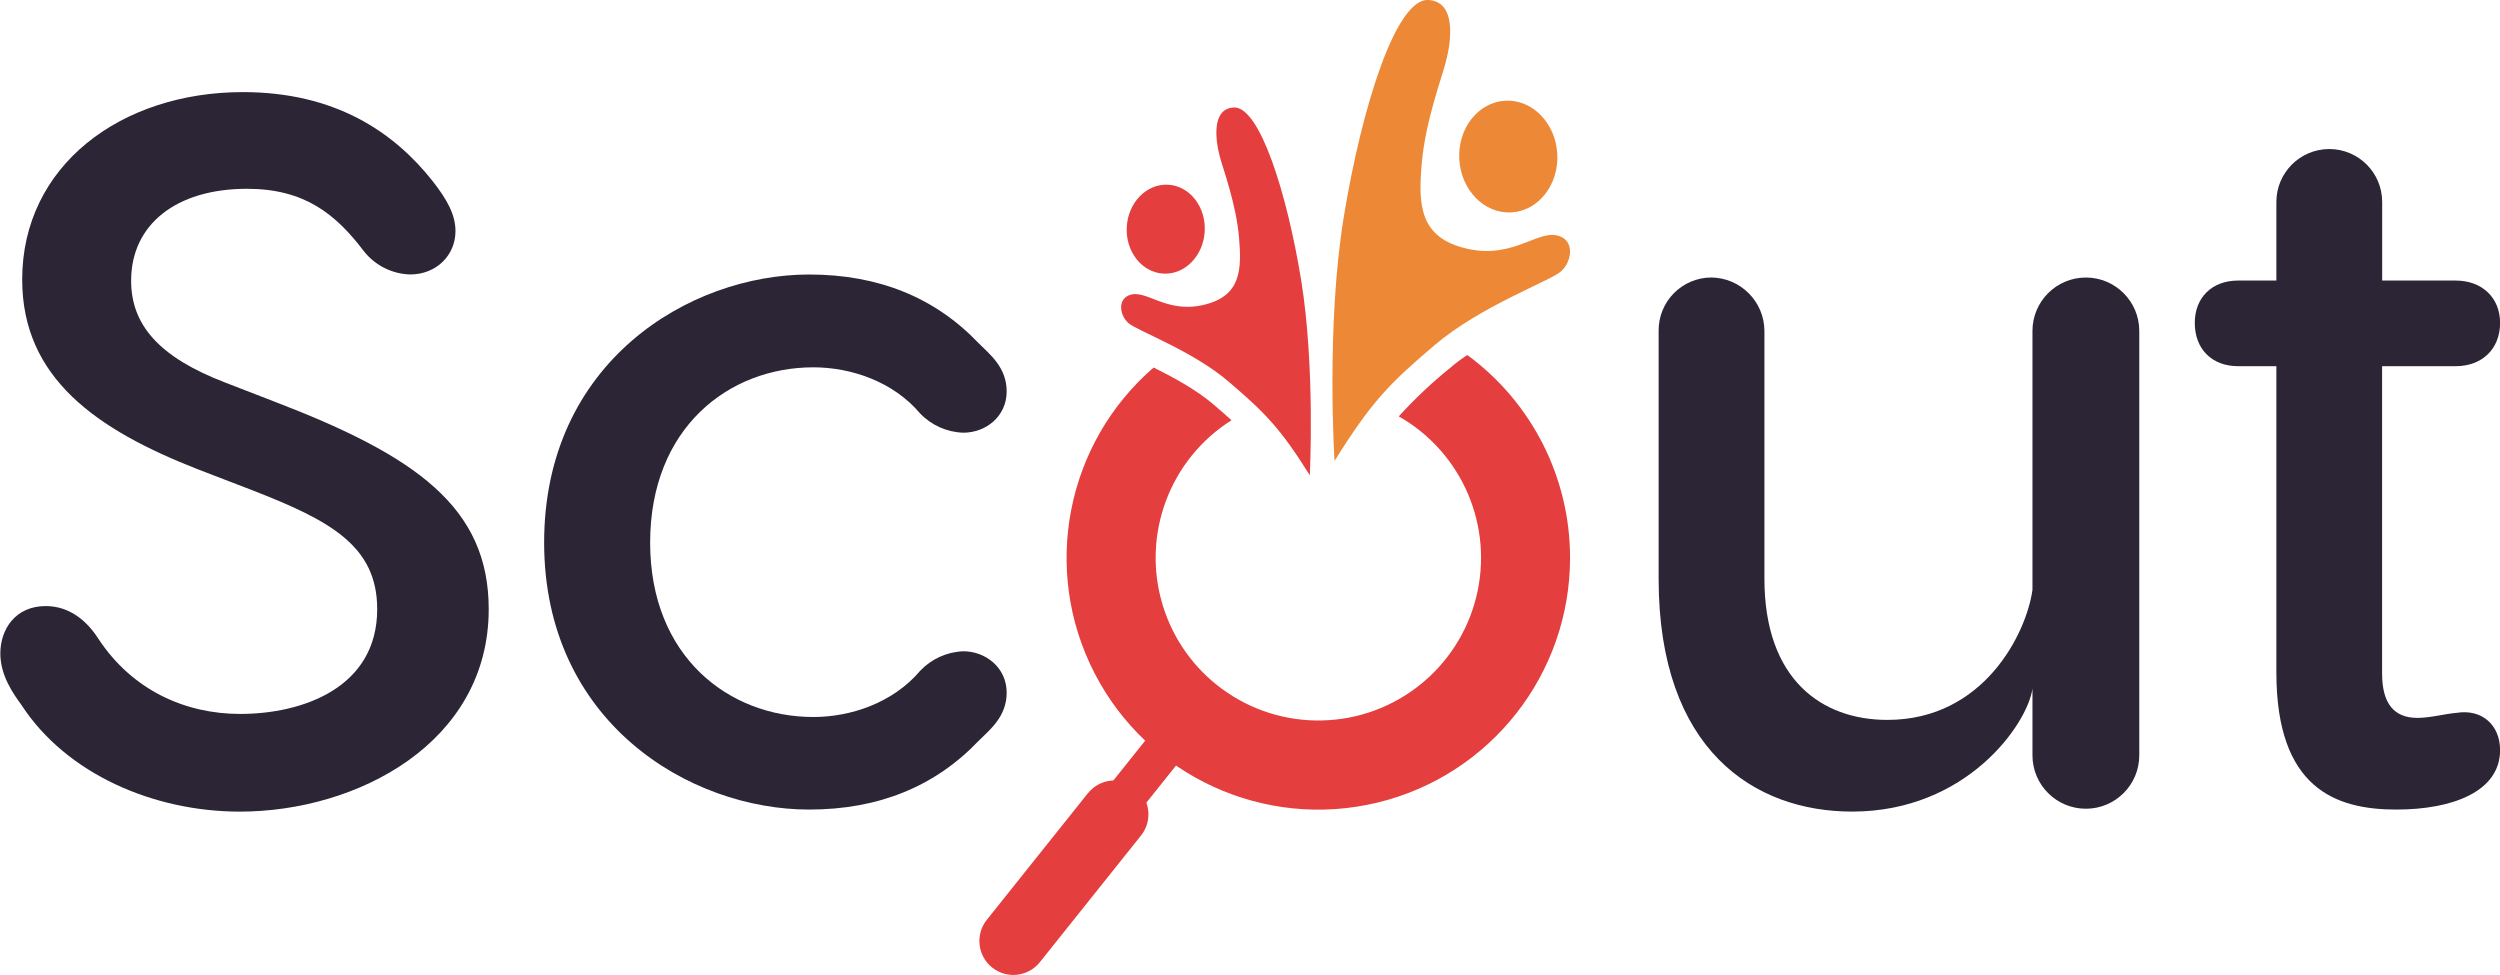
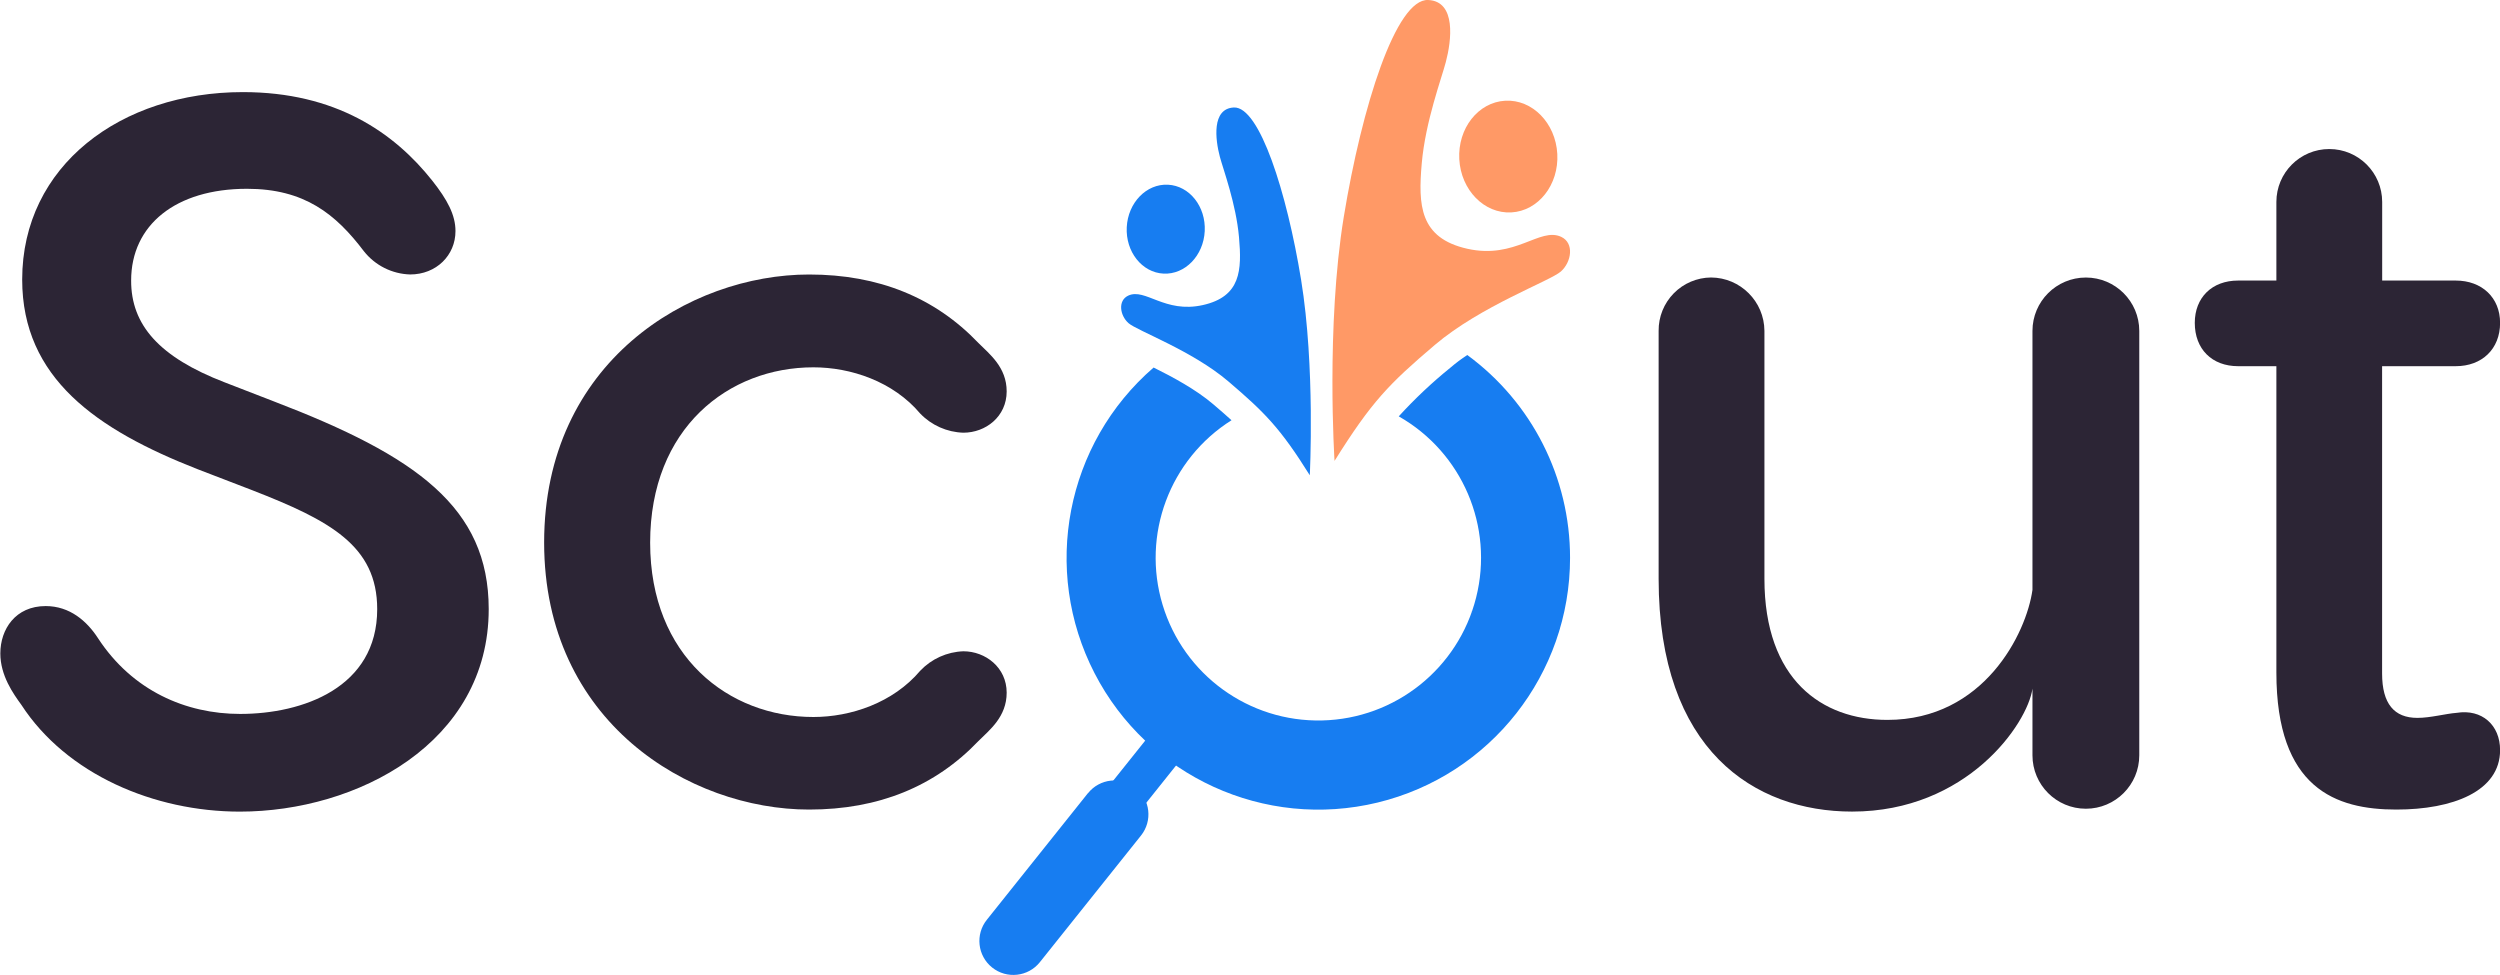
<svg xmlns="http://www.w3.org/2000/svg" viewBox="0 0 594.98 232.01">
  <defs>
-     <style>.cls-1{fill:#2c2535;}.cls-2{fill:#E53E3E;}.cls-3{fill:#ED8936;}</style>
+     <style>.cls-1{fill:#2c2535;}.cls-2{fill:#177df1;}.cls-3{fill:#f96;}</style>
  </defs>
  <g id="Layer_2" data-name="Layer 2">
    <g id="Layer_1-2" data-name="Layer 1">
      <path class="cls-1" d="M102.88,43c3.6,4.56,5.52,8.16,5.52,12,0,5.76-4.56,10.32-10.79,10.32a14.56,14.56,0,0,1-11-5.52c-6.72-8.87-14.15-14.87-27.82-14.87-17,0-27.58,8.63-27.58,21.83C31.18,77.32,37.89,85,53.48,91l11.75,4.55c33.82,12.95,51.08,25.19,51.08,49.41,0,31.89-31.41,48.2-59.23,48.2-20.39,0-41.25-8.87-52-25.42-1.92-2.64-5-6.95-5-12.23,0-5.76,3.6-11.27,10.79-11.27,5.76,0,9.84,3.6,12.47,7.67,8.16,12.47,20.87,18,33.82,18,14.87,0,32.61-6.24,32.61-24.94,0-15.11-11.27-21.11-29.73-28.3l-13-5C23,102.26,5.28,90,5.28,66.53c0-27.1,23.5-44.61,52.52-44.61C79.86,21.92,93.77,31.51,102.88,43Z" />
      <path class="cls-1" d="M239.58,164.85c0,5.76-4.08,8.88-6.72,11.51-10.31,10.8-23.74,16.31-40.29,16.31-28.54,0-63.07-20.86-63.07-63.55,0-42.93,34.53-63.79,63.07-63.79,16.55,0,30,5.51,40.29,16.3,2.64,2.64,6.72,5.76,6.72,11.52,0,6-5,9.83-10.31,9.83A14.87,14.87,0,0,1,219,98.42c-6.47-7.67-16.54-11-25.42-11-20.14,0-38.85,14.39-38.85,41.73,0,27.1,18.71,41.49,38.85,41.49,8.88,0,18.95-3.36,25.42-11A14.87,14.87,0,0,1,229.27,155C234.54,155,239.58,158.86,239.58,164.85Z" />
      <path class="cls-1" d="M394.74,137.75v-59a12.58,12.58,0,0,1,12.47-12.71,12.79,12.79,0,0,1,12.71,12.71v59c0,24,13.67,33.58,29.25,33.58,23,0,33.1-20.63,34.54-30.94V78.76a12.71,12.71,0,1,1,25.42,0v101a12.71,12.71,0,1,1-25.42,0V163.89c-1.2,8.4-15.59,29.26-42.93,29.26C417.52,193.15,394.74,178.52,394.74,137.75Z" />
      <path class="cls-1" d="M595,178.52c0,9.83-11.27,14.15-24.7,14.15-14.39,0-28.54-5-28.54-32.61V87.15h-9.11c-6.24,0-10.31-4.08-10.31-10.31,0-6,4.07-10.07,10.31-10.07h9.11V48.06a12.59,12.59,0,0,1,25.18,0V66.77h17.51c6.23,0,10.55,4.07,10.55,10.07,0,6.23-4.32,10.31-10.55,10.31H566.92V160.3c0,7.19,2.88,10.55,8.4,10.55,3.11,0,6.71-1,9.35-1.2C590.66,168.69,595,172.53,595,178.52Z" />
      <path class="cls-2" d="M373.66,132.76a59.91,59.91,0,1,1-99.11-45.29c4.52,2.24,10.05,5.21,14.17,8.72,1.63,1.39,3.07,2.64,4.37,3.82a38.72,38.72,0,1,0,39.8-.92,111.9,111.9,0,0,1,12.31-11.6c1.24-1.06,2.57-2.07,4-3A59.79,59.79,0,0,1,373.66,132.76Z" />
      <path class="cls-2" d="M274.87,133.47c0,.11,0,.23,0,.34v.62Z" />
      <path class="cls-2" d="M316.44,169.89h.37l-.52,0Z" />
      <path class="cls-2" d="M342.71,157l.28-.3-.63.78Z" />
      <path class="cls-2" d="M350.18,145.27h0a3.62,3.62,0,0,0-.17.87,4.48,4.48,0,0,1,.08-.64C350.13,145.42,350.16,145.34,350.18,145.27Z" />
      <path class="cls-2" d="M371.34,147.79a14.63,14.63,0,0,1-.22,1.81c-.11.36-.23.73-.36,1.09Z" />
      <path class="cls-2" d="M278.1,169.32h0L254,199.47a4.72,4.72,0,1,0,7.38,5.89h0l24.08-30.15a4.72,4.72,0,1,0-7.38-5.89Z" />
      <path class="cls-2" d="M258.94,188.74h0L234.86,218.9A8.07,8.07,0,1,0,247.47,229h0l24.08-30.15a8.07,8.07,0,1,0-12.61-10.08Z" />
      <path class="cls-2" d="M311.72,113.11s1.32-25.78-2.07-46.53-9.89-41.28-16-41c-5.34.26-4.41,7.68-3.33,11.74.82,3.06,3.85,11.2,4.55,19.11s.44,14.16-8.63,16.18-13.67-4.13-17.72-2.26c-2.53,1.18-2,4.73.05,6.55s15.17,6.53,23.79,13.89S304.69,101.86,311.72,113.11Z" />
      <ellipse class="cls-2" cx="278.55" cy="55.18" rx="10.58" ry="9.28" transform="matrix(0.05, -1, 1, 0.05, 208.33, 330.33)" />
      <path class="cls-3" d="M317.61,109.69s-2.07-32,2.2-58.08c4.31-26.31,12.45-52,20.1-51.61,6.71.33,5.54,9.67,4.18,14.78-1,3.85-4.84,14.1-5.72,24.06s-.55,17.82,10.87,20.37,17.2-5.21,22.3-2.85c3.18,1.48,2.47,6-.06,8.25s-19.11,8.22-30,17.48S326.47,95.52,317.61,109.69Z" />
      <ellipse class="cls-3" cx="358.96" cy="37.25" rx="11.68" ry="13.31" transform="translate(-1.49 19.54) rotate(-3.11)" />
    </g>
  </g>
</svg>
